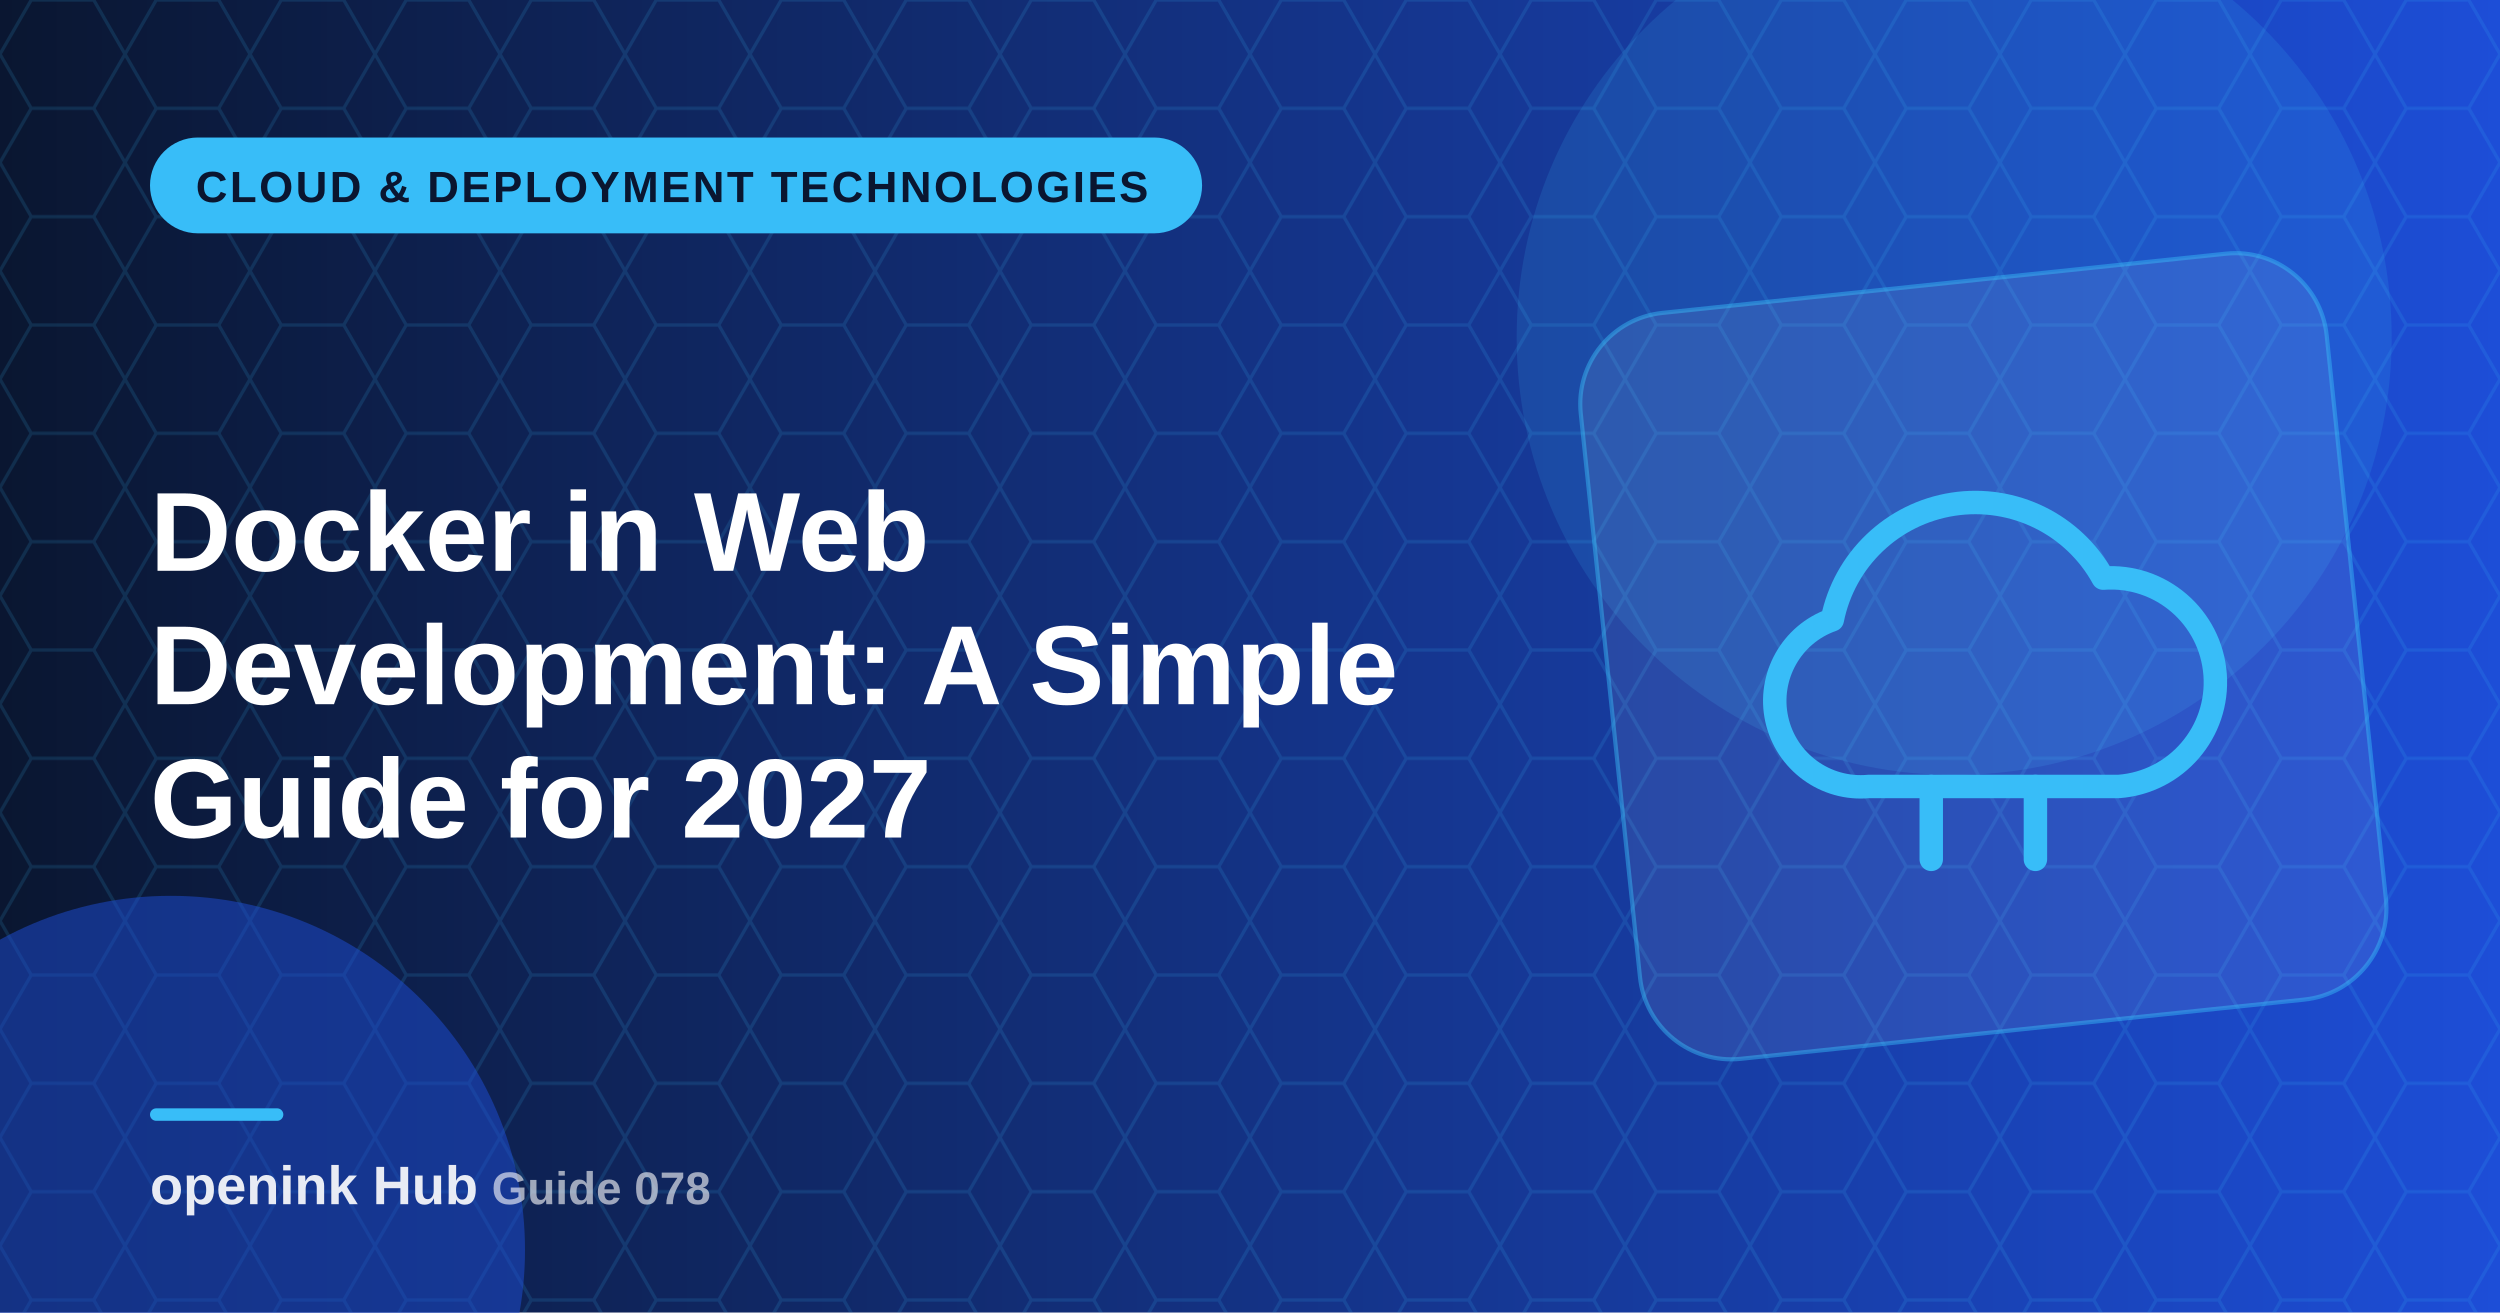
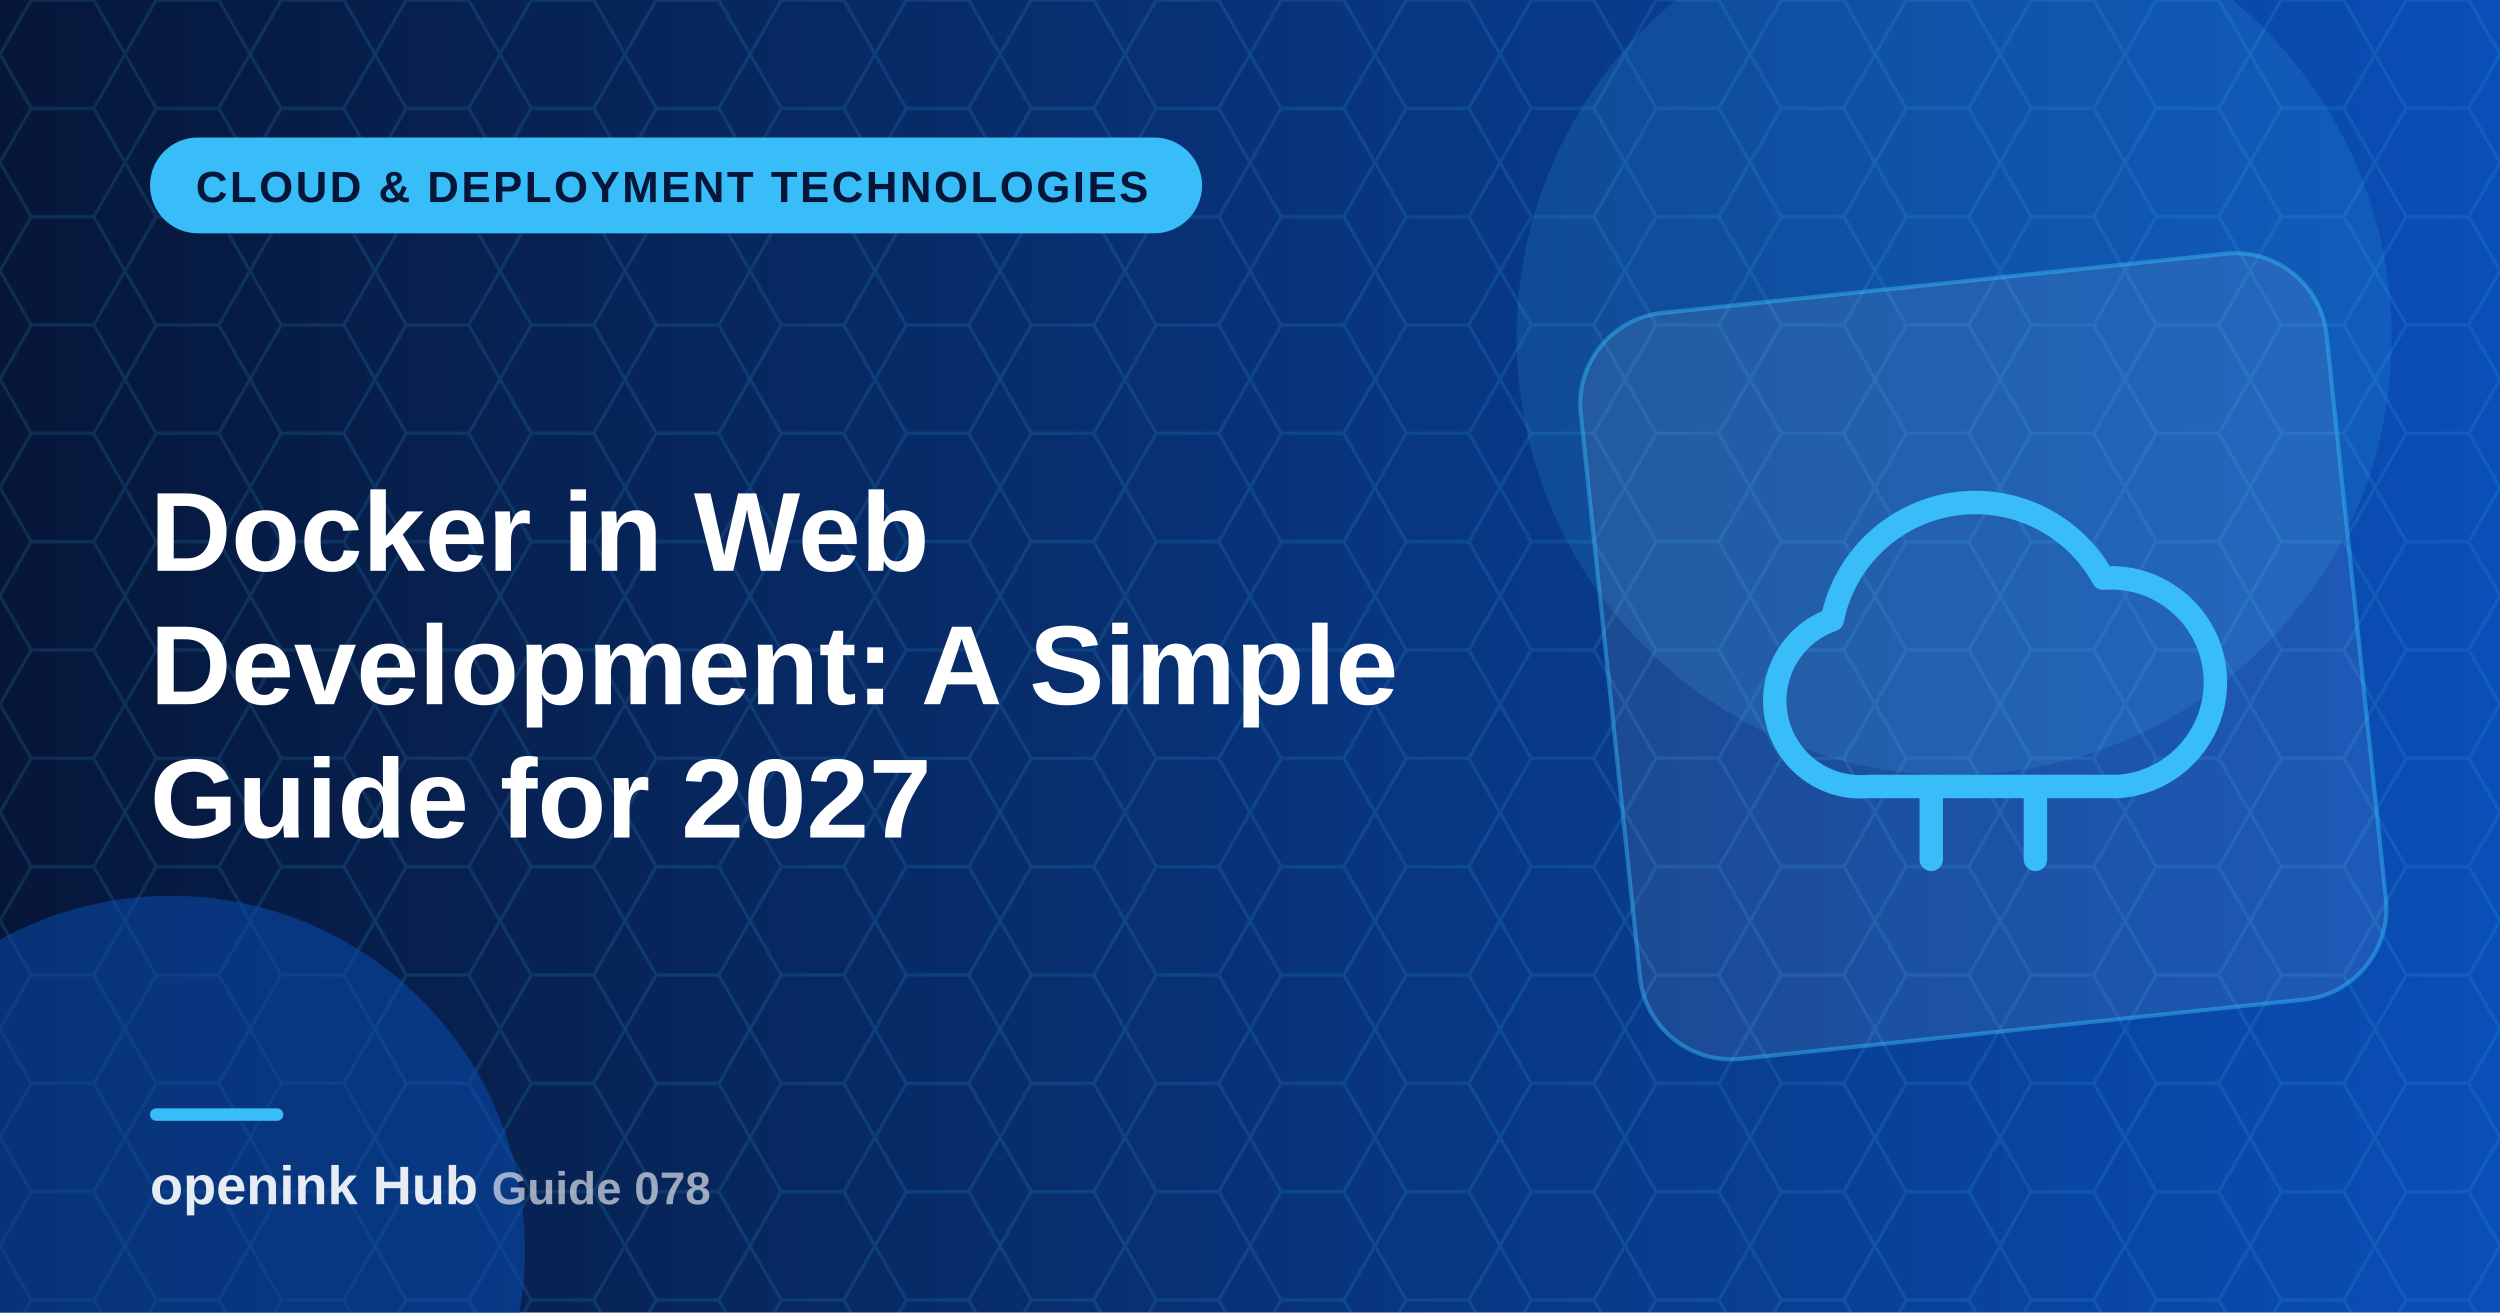
<svg xmlns="http://www.w3.org/2000/svg" width="1200" height="630" viewBox="0 0 1200 630" role="img" aria-label="Docker in Web Development: A Simple Guide for 2027">
  <defs>
    <linearGradient id="g" x1="0" y1="0" x2="1" y2="0">
-       <stop offset="0" stop-color="#0a1630" />
-       <stop offset="1" stop-color="#1d4ed8" />
+       <stop offset="0" stop-color="#061638" />
+       <stop offset="1" stop-color="#0a4fb8" />
    </linearGradient>
    <pattern id="p" width="60" height="52" patternUnits="userSpaceOnUse">
      <path d="M15 0h30l15 26-15 26H15L0 26Z" fill="none" stroke="#38bdf8" stroke-width="1.6" />
    </pattern>
    <style>.ic{fill:none;stroke:#38bdf8;stroke-width:9;stroke-linecap:round;stroke-linejoin:round}.ic .f{fill:#38bdf8;stroke:none}</style>
  </defs>
  <rect width="1200" height="630" fill="url(#g)" />
  <rect width="1200" height="630" fill="url(#p)" opacity=".14" />
  <circle cx="938" cy="162" r="210" fill="#38bdf8" opacity=".14" />
-   <circle cx="82" cy="600" r="170" fill="#1d4ed8" opacity=".5" />
+   <circle cx="82" cy="600" r="170" fill="#0a4fb8" opacity=".5" />
  <rect x="772" y="135" width="360" height="360" rx="44" fill="#fff" fill-opacity=".08" stroke="#38bdf8" stroke-opacity=".45" stroke-width="2" transform="rotate(-6 952 315)" />
  <g class="ic" transform="translate(827 190) scale(1.25)">
    <path d="M56 150h96a40 40 0 0 0-6-80 56 56 0 0 0-104 16 33 33 0 0 0 14 64Z" />
    <path d="M80 178v-28M120 178v-28" />
  </g>
  <rect x="72" y="66" width="505" height="46" rx="23" fill="#38bdf8" />
-   <text x="94" y="97" fill="#0a1630" font-family="Segoe UI,Arial,sans-serif" font-size="21" font-weight="700" letter-spacing="1.2">CLOUD &amp; DEPLOYMENT TECHNOLOGIES</text>
+   <text x="94" y="97" fill="#061638" font-family="Segoe UI,Arial,sans-serif" font-size="21" font-weight="700" letter-spacing="1.2">CLOUD &amp; DEPLOYMENT TECHNOLOGIES</text>
  <text x="72" y="274" fill="#fff" font-family="Segoe UI,Arial,sans-serif" font-size="54" font-weight="800">Docker in Web</text>
  <text x="72" y="338" fill="#fff" font-family="Segoe UI,Arial,sans-serif" font-size="54" font-weight="800">Development: A Simple</text>
  <text x="72" y="402" fill="#fff" font-family="Segoe UI,Arial,sans-serif" font-size="54" font-weight="800">Guide for 2027</text>
  <rect x="72" y="532" width="64" height="6" rx="3" fill="#38bdf8" />
  <text x="72" y="578" fill="#fff" fill-opacity=".9" font-family="Segoe UI,Arial,sans-serif" font-size="26" font-weight="700">openink Hub</text>
  <text x="236" y="578" fill="#fff" fill-opacity=".6" font-family="Segoe UI,Arial,sans-serif" font-size="22" font-weight="600">Guide 078</text>
</svg>
